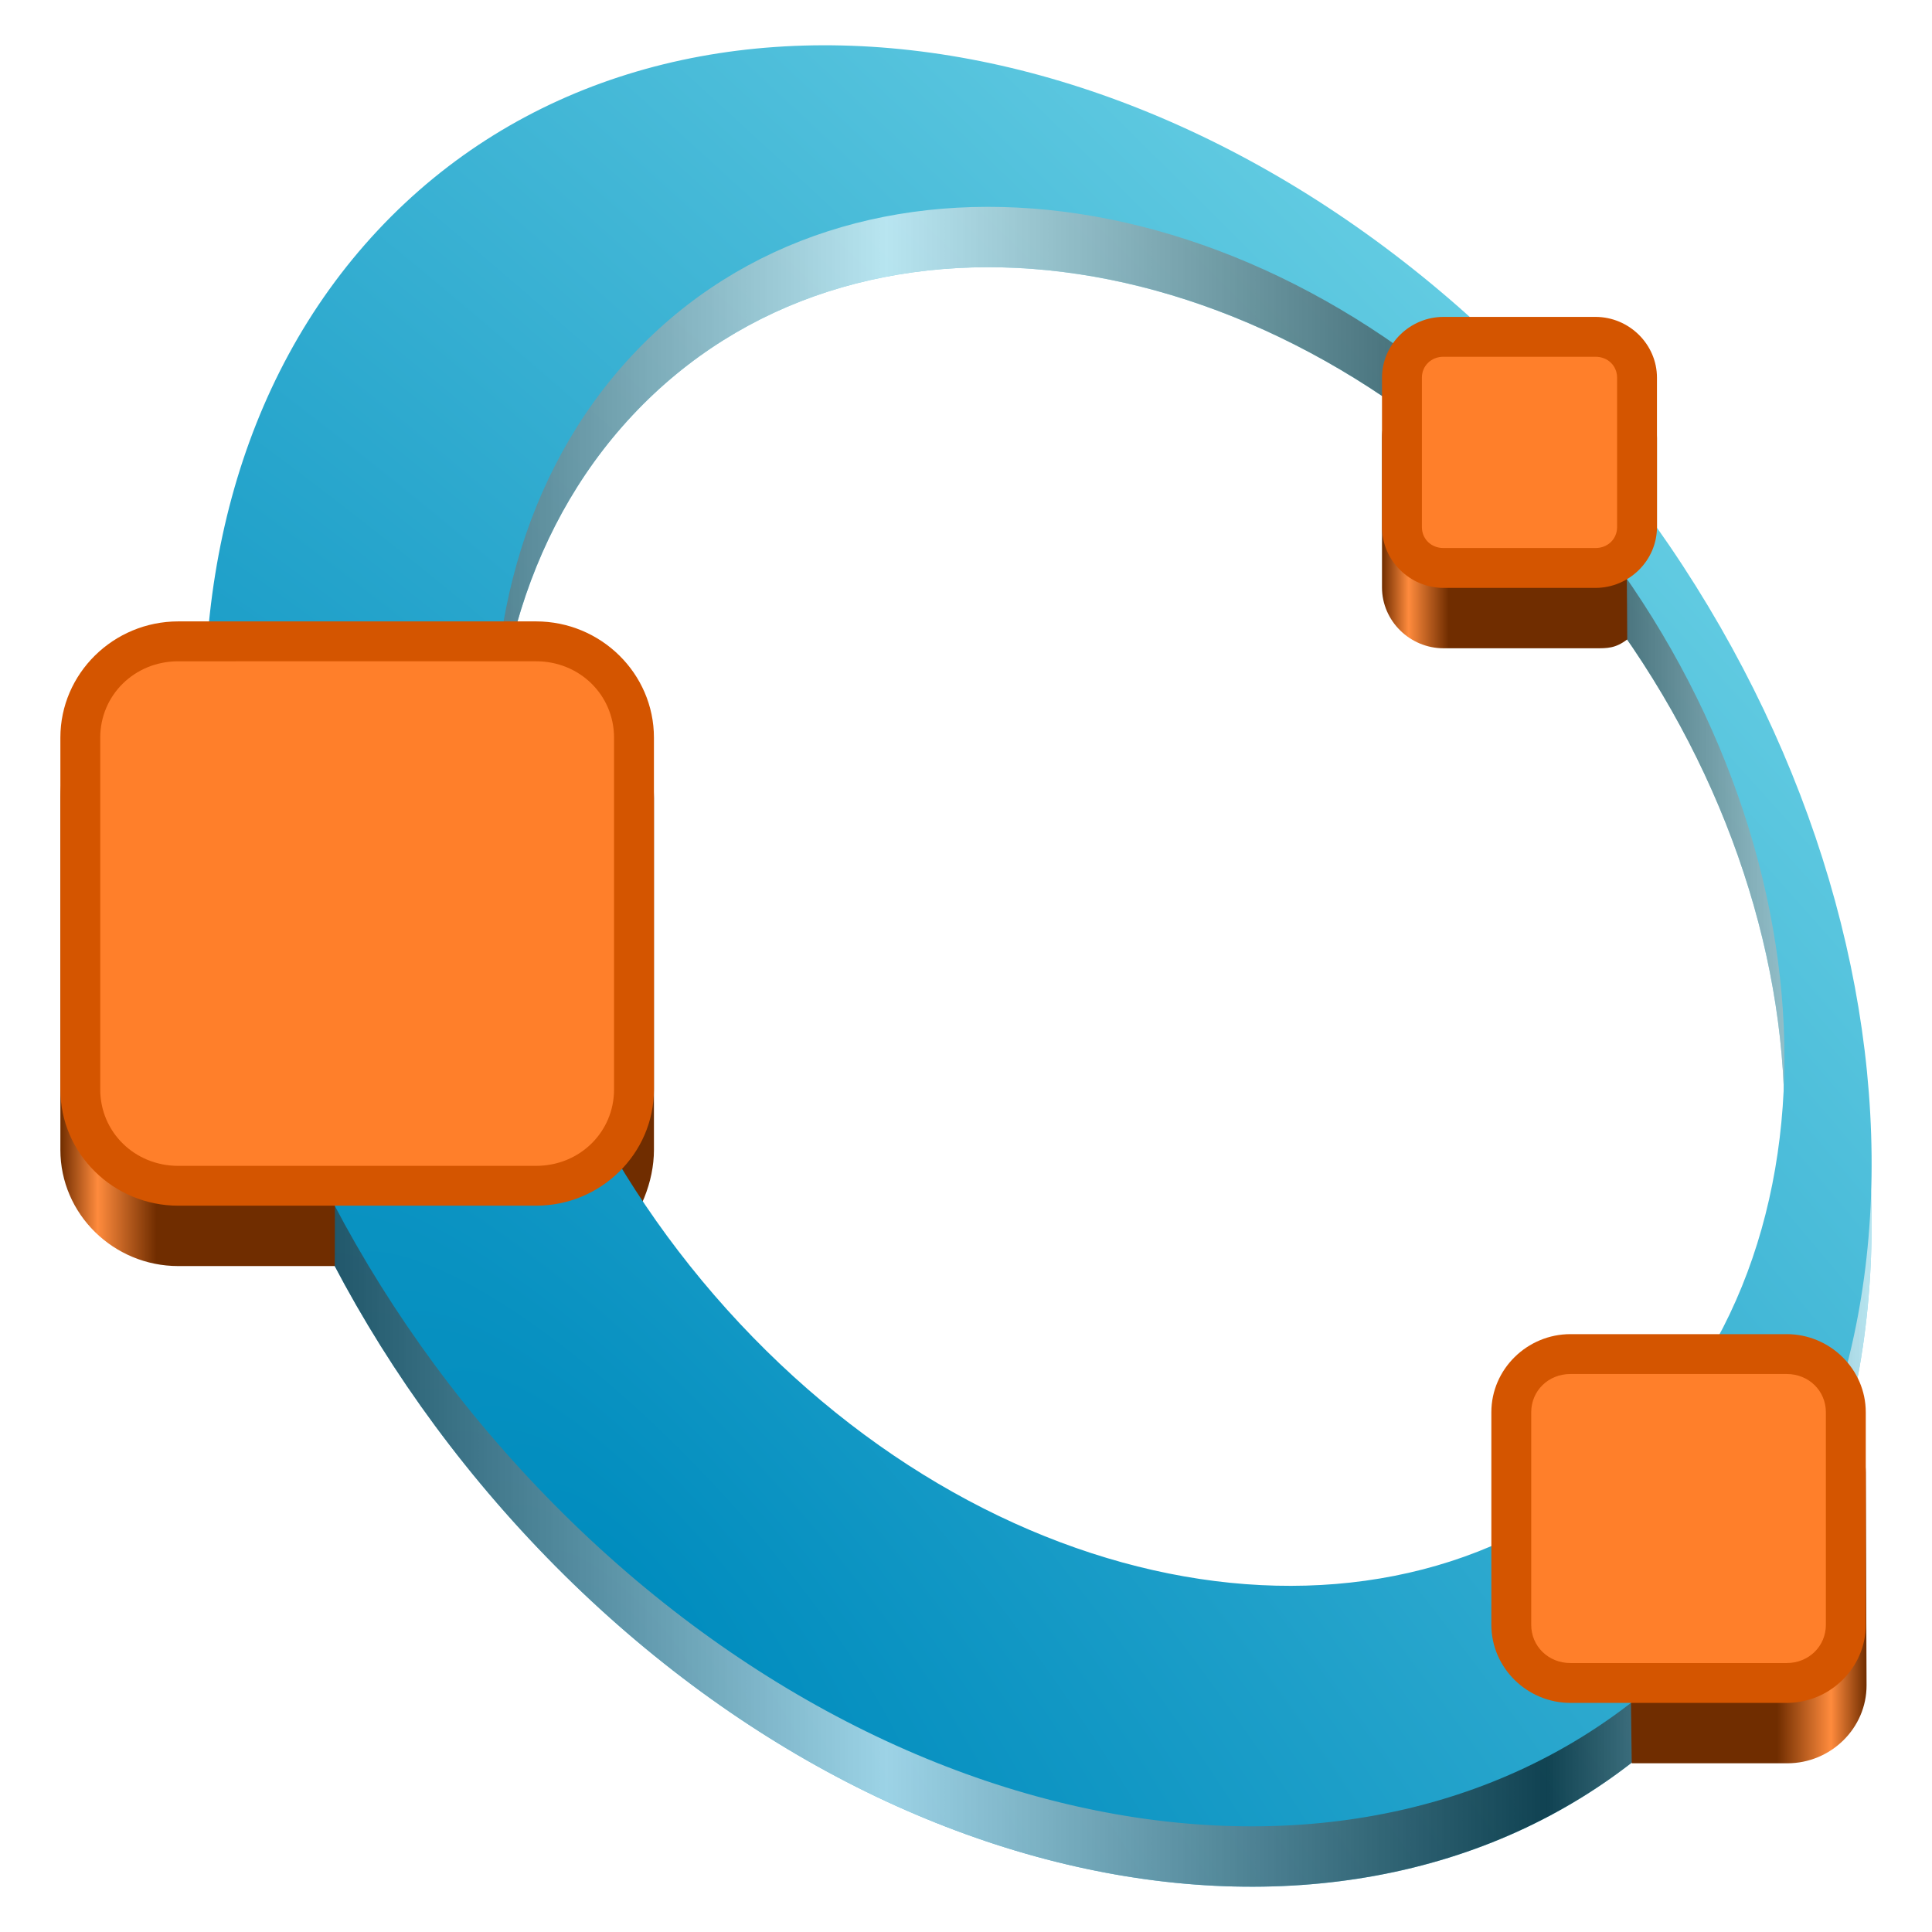
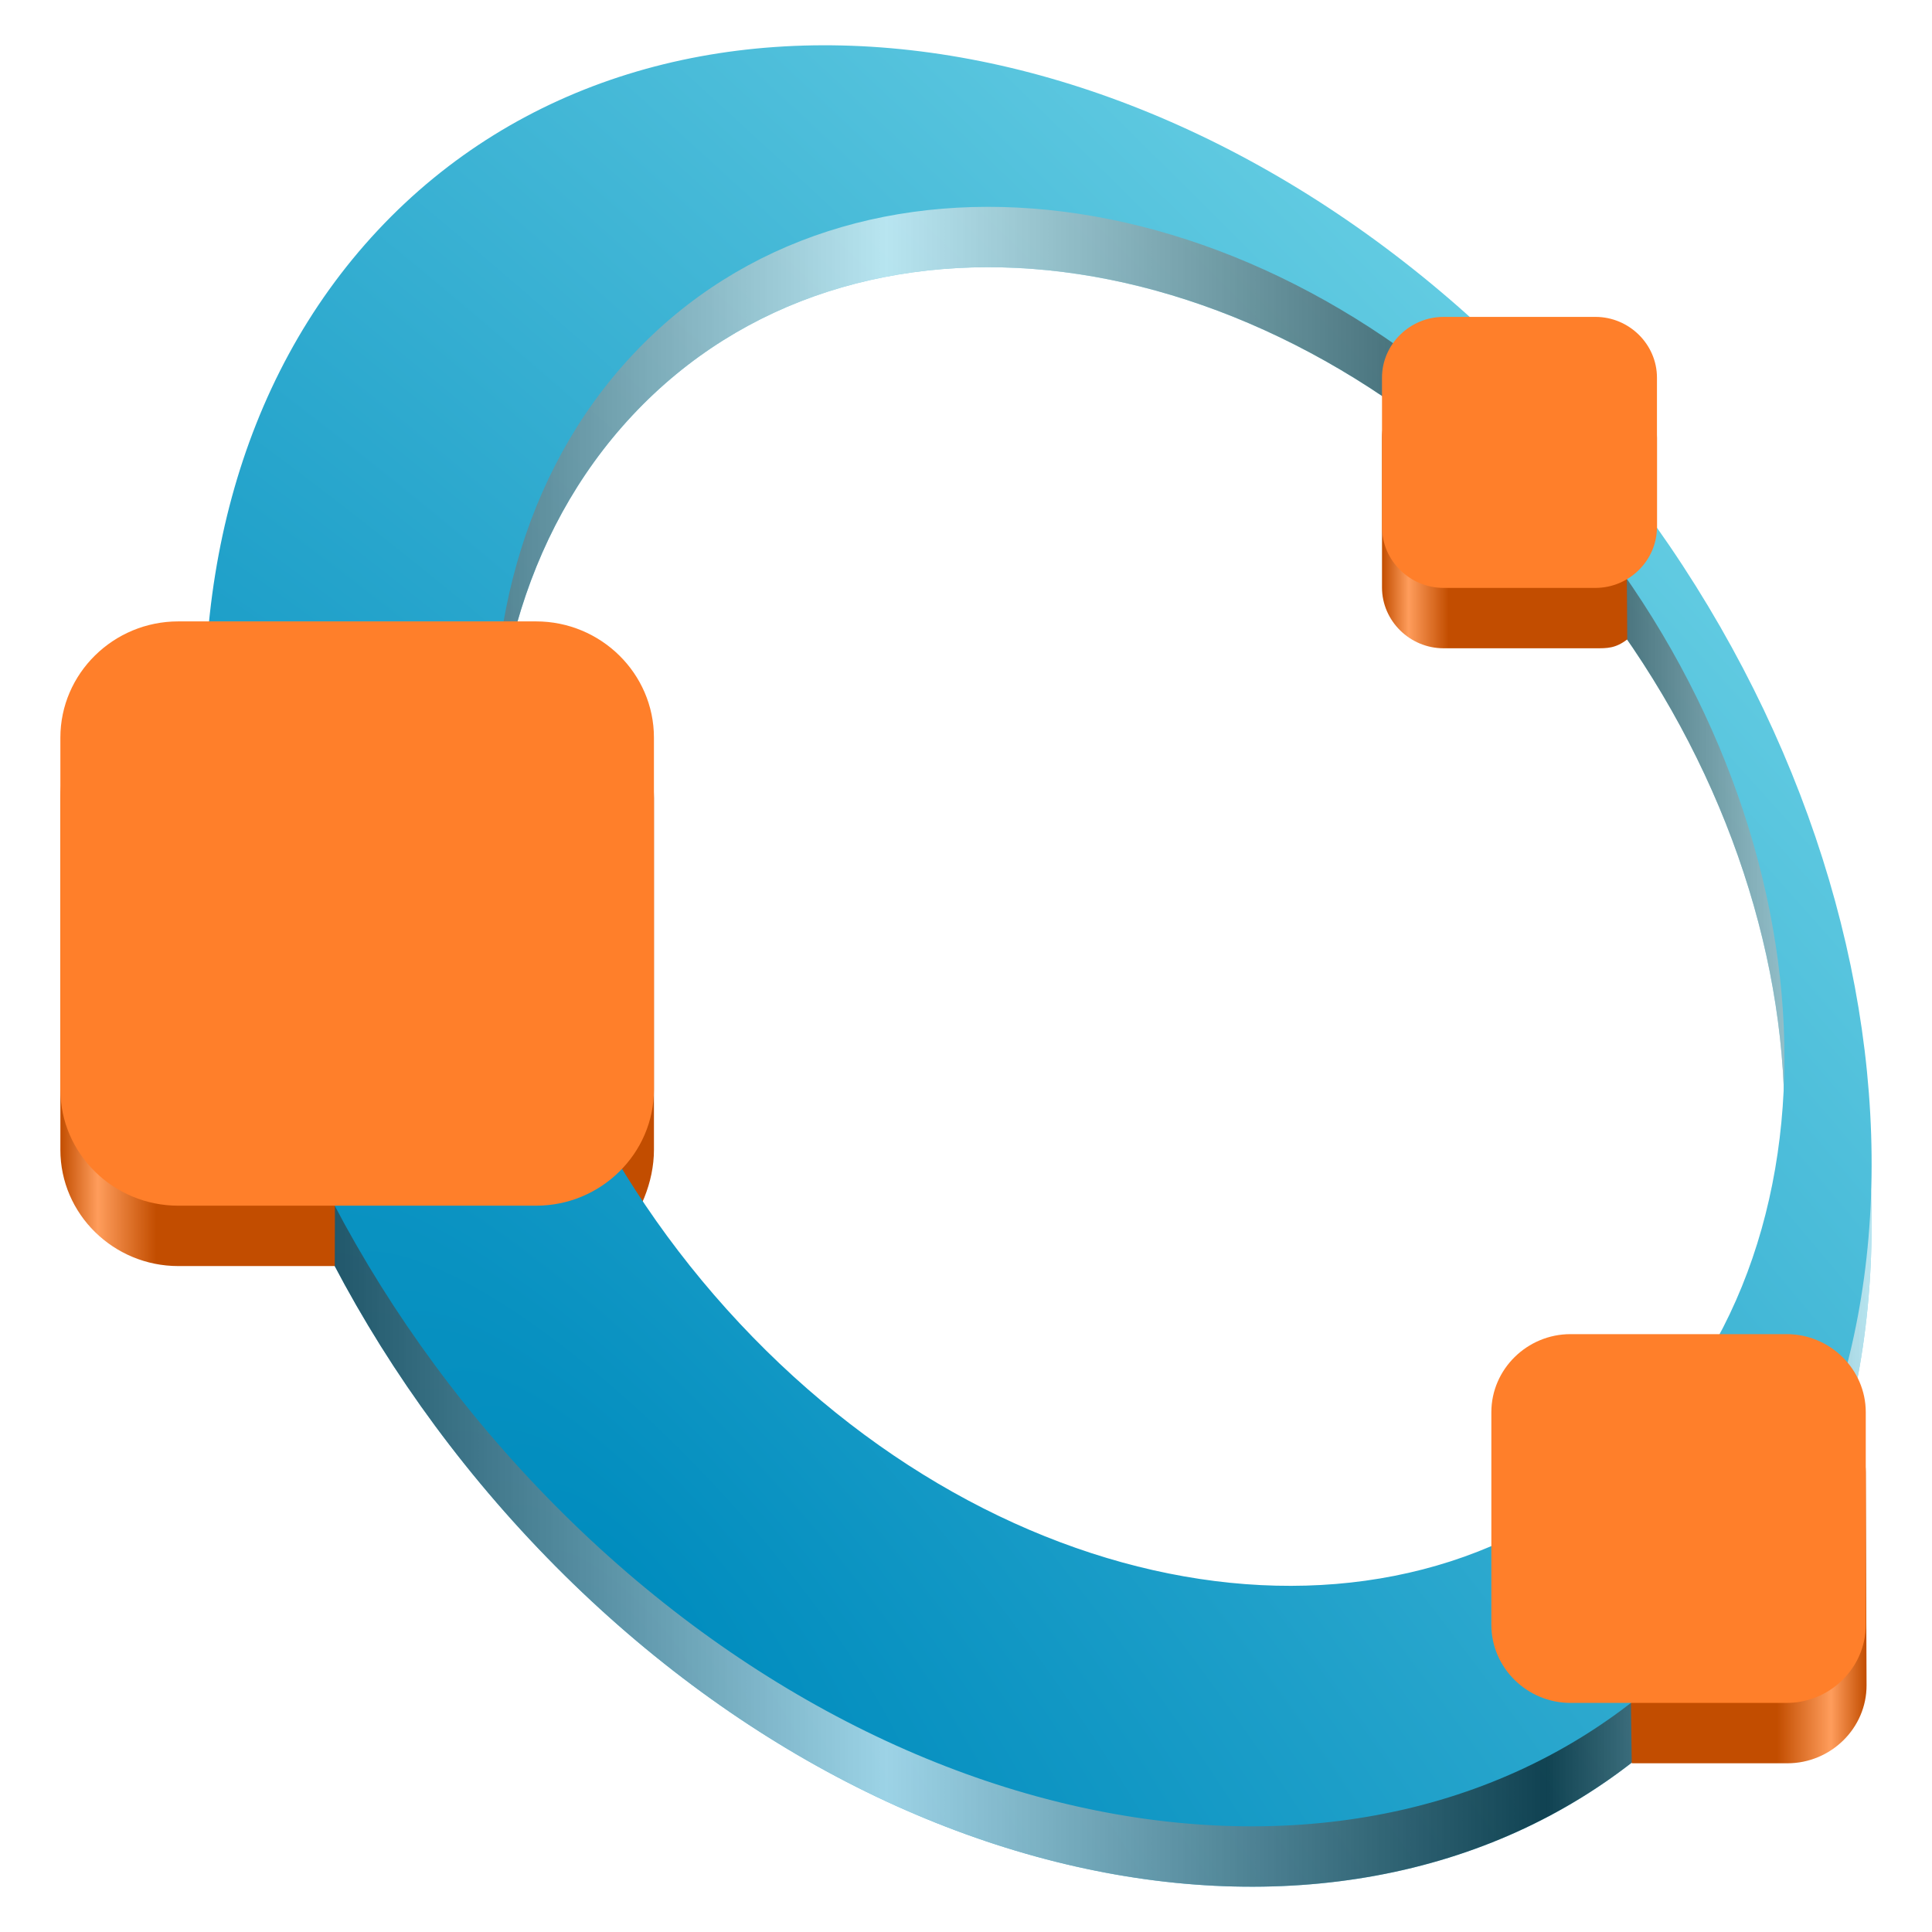
<svg xmlns="http://www.w3.org/2000/svg" xmlns:xlink="http://www.w3.org/1999/xlink" version="1.0" id="Layer_1" x="0px" y="0px" viewBox="0 0 128 128" xml:space="preserve" width="128" height="128">
  <defs id="defs76">
    <linearGradient id="linearGradient18">
      <stop style="stop-color:#000000;stop-opacity:1;" offset="0" id="stop9" />
      <stop style="stop-color:#ffffff;stop-opacity:1;" offset="0.409" id="stop10" />
      <stop style="stop-color:#000000;stop-opacity:1;" offset="0.805" id="stop16" />
      <stop style="stop-color:#ffffff;stop-opacity:1;" offset="1" id="stop18" />
    </linearGradient>
    <linearGradient id="linearGradient46">
-       <stop style="stop-color:#702d00;stop-opacity:1;" offset="0" id="stop41" />
-       <stop style="stop-color:#ff8b3d;stop-opacity:1;" offset="0.097" id="stop42" />
-       <stop style="stop-color:#702d00;stop-opacity:1;" offset="0.243" id="stop43" />
+       <stop style="stop-color:#c24d00;stop-opacity:1;" offset="0" id="stop41" />
+       <stop style="stop-color:#ff9d5c;stop-opacity:1;" offset="0.097" id="stop42" />
+       <stop style="stop-color:#c24d00;stop-opacity:1;" offset="0.243" id="stop43" />
    </linearGradient>
    <linearGradient id="linearGradient41">
-       <stop style="stop-color:#702d00;stop-opacity:1;" offset="0" id="stop36" />
-       <stop style="stop-color:#ff8b3d;stop-opacity:1;" offset="0.063" id="stop37" />
-       <stop style="stop-color:#702d00;stop-opacity:1;" offset="0.162" id="stop38" />
+       <stop style="stop-color:#c24d00;stop-opacity:1;" offset="0" id="stop36" />
+       <stop style="stop-color:#ff9d5c;stop-opacity:1;" offset="0.063" id="stop37" />
+       <stop style="stop-color:#c24d00;stop-opacity:1;" offset="0.162" id="stop38" />
    </linearGradient>
    <linearGradient id="linearGradient20">
-       <stop style="stop-color:#702d00;stop-opacity:1;" offset="0.761" id="stop25" />
-       <stop style="stop-color:#ff8b3d;stop-opacity:1;" offset="0.905" id="stop27" />
-       <stop style="stop-color:#702d00;stop-opacity:1;" offset="1" id="stop22" />
+       <stop style="stop-color:#c24d00;stop-opacity:1;" offset="0.761" id="stop25" />
+       <stop style="stop-color:#ff9d5c;stop-opacity:1;" offset="0.905" id="stop27" />
+       <stop style="stop-color:#c24d00;stop-opacity:1;" offset="1" id="stop22" />
    </linearGradient>
    <radialGradient cx="182.984" cy="395.049" r="148.953" fx="182.984" fy="395.049" id="radialGradient3033" xlink:href="#linearGradient3755" gradientUnits="userSpaceOnUse" gradientTransform="matrix(0.820463,-0.8766708,2.736832,2.924325,-1189.801,-890.1731)" />
    <linearGradient id="linearGradient3755">
      <stop id="stop3757" style="stop-color:#008cbe;stop-opacity:1" offset="0" />
      <stop id="stop3759" style="stop-color:#b2ffff;stop-opacity:1" offset="1" />
    </linearGradient>
    <linearGradient xlink:href="#linearGradient41" id="linearGradient22" x1="-159.838" y1="64.765" x2="-120.512" y2="64.765" gradientUnits="userSpaceOnUse" gradientTransform="translate(163.8379,-0.1392685)" />
    <linearGradient xlink:href="#linearGradient46" id="linearGradient34" x1="-72.277" y1="34.112" x2="-54.06" y2="34.112" gradientUnits="userSpaceOnUse" gradientTransform="translate(163.8379,-0.1392685)" />
    <linearGradient xlink:href="#linearGradient20" id="linearGradient36" x1="-64.98" y1="104.745" x2="-40.175" y2="104.745" gradientUnits="userSpaceOnUse" gradientTransform="translate(163.8379,-0.1392685)" />
    <radialGradient xlink:href="#linearGradient3755" id="radialGradient1" gradientUnits="userSpaceOnUse" gradientTransform="matrix(0.820463,-0.8766708,2.736832,2.924325,-1189.801,-886.1731)" cx="182.984" cy="395.049" fx="182.984" fy="395.049" r="148.953" />
    <linearGradient xlink:href="#linearGradient18" id="linearGradient9" x1="13.566" y1="66" x2="124" y2="66" gradientUnits="userSpaceOnUse" />
  </defs>
  <style type="text/css" id="style2">
	.st0{fill:url(#SVGID_1_);}
	.st1{fill:url(#SVGID_00000062171159965967627490000013605884846004172698_);}
	.st2{fill:url(#SVGID-2_00000085966066984138215510000013018799571900533434_);}
	.st3{clip-path:url(#SVGID_00000023257072852279316340000004281102206337855156_);}
	.st4{fill:url(#SVGID_00000177446033621631838710000001370584907163434138_);}
	.st5{clip-path:url(#SVGID_00000136385553608229244970000014654043435100792964_);}
	.st6{fill:url(#SVGID_00000126306410582640054500000000964390405037519506_);}
	.st7{fill:url(#SVGID_00000109020757643166282930000006684795936706346369_);}
</style>
  <radialGradient id="SVGID_1_" cx="514.5" cy="477.5" r="496.5" gradientTransform="matrix(1,0,0,-1,-18,974)" gradientUnits="userSpaceOnUse">
    <stop offset="0.913" style="stop-color:#000000" id="stop4" />
    <stop offset="1" style="stop-color:#000000;stop-opacity:0" id="stop6" />
  </radialGradient>
  <radialGradient id="SVGID_00000163033830155146975860000008434547654242457221_" cx="512.059" cy="481.879" r="486.273" gradientTransform="matrix(0.1110426,0,0,-0.1110426,7.1351,117.5114)" gradientUnits="userSpaceOnUse">
    <stop offset="0.99" style="stop-color:#FFFFFF" id="stop11" />
    <stop offset="0.995" style="stop-color:#FDFDFD" id="stop13" />
    <stop offset="0.997" style="stop-color:#F6F6F6" id="stop15" />
    <stop offset="0.998" style="stop-color:#EBEBEB" id="stop17" />
    <stop offset="0.999" style="stop-color:#DADADA" id="stop19" />
    <stop offset="1" style="stop-color:#C7C7C7" id="stop21" />
  </radialGradient>
  <radialGradient id="SVGID-2_00000052072577768947982130000002178866272689676469_" cx="512.062" cy="481.879" r="444.122" gradientTransform="matrix(1,0,0,-1,-18,974)" gradientUnits="userSpaceOnUse">
    <stop offset="0.99" style="stop-color:#000000;stop-opacity:0.5" id="stop26" />
    <stop offset="1" style="stop-color:#000000;stop-opacity:0" id="stop28" />
  </radialGradient>
  <radialGradient id="SVGID_00000092427181212153090570000016417065628950216588_" cx="578.89" cy="482.37" r="353.943" gradientTransform="matrix(0.1110426,0,0,-0.1218248,7.1351,118.4563)" gradientUnits="userSpaceOnUse">
    <stop offset="0" style="stop-color:#C2C0C2" id="stop66" />
    <stop offset="1" style="stop-color:#EBEBEB" id="stop68" />
  </radialGradient>
  <path d="M 25.033,19.256 C 6.429,39.135 10.938,76.18 35.098,101.996 59.259,127.812 93.923,132.623 112.528,112.744 131.132,92.866 126.636,55.819 102.475,30.003 78.315,4.188 43.637,-0.623 25.033,19.256 Z m 16.87,8.258 c 14.618,-15.619 41.495,-12.222 60.037,7.59 18.542,19.812 21.721,48.531 7.104,64.15 C 94.425,114.873 67.541,111.483 48.999,91.671 30.458,71.859 27.285,43.133 41.903,27.514 Z" id="path1" style="fill:url(#radialGradient1);fill-opacity:1;stroke:none;stroke-width:3.55" />
  <path d="M 25.033,19.256 C 6.429,39.135 10.938,76.18 35.098,101.996 59.259,127.812 93.923,132.623 112.528,112.744 131.132,92.866 126.636,55.819 102.475,30.003 78.315,4.188 43.637,-0.623 25.033,19.256 Z m 16.87,8.258 c 14.618,-15.619 41.495,-12.222 60.037,7.59 18.542,19.812 21.721,48.531 7.104,64.15 C 94.425,114.873 67.541,111.483 48.999,91.671 30.458,71.859 27.285,43.133 41.903,27.514 Z" id="path2" style="fill:url(#linearGradient9);fill-opacity:1;stroke:none;stroke-width:3.55;opacity:0.6" />
  <path style="fill:url(#linearGradient34);fill-opacity:1;stroke:none;stroke-width:1" d="m 95.638,24.995 c -2.224,0 -4.077,1.807 -4.077,4.029 v 9.895 c 0,2.222 1.853,4.031 4.077,4.031 h 10.065 c 0.767,0 1.318,0.017 2.107,-0.588 0,-0.827 -0.029,-4.02 -0.029,-4.02 -0.005,-0.751 1.997,1.378 1.997,0.577 v -9.895 c 0,-2.222 -1.851,-4.029 -4.075,-4.029 z" id="path18" />
  <path style="fill:url(#linearGradient36);fill-opacity:1;stroke:none;stroke-width:1" d="m 104.049,92.39 c -2.869,0 -5.191,2.319 -5.191,5.176 v 14.08 c 0,2.857 9.162,-1.693 9.198,1.176 l 0.051,4 h 10.314 c 2.869,0 5.253,-2.319 5.243,-5.176 l -0.052,-14.08 c -0.011,-2.857 -2.373,-5.176 -5.243,-5.176 z" id="path19" />
  <path style="fill:url(#linearGradient22);fill-opacity:1;stroke:none;stroke-width:1" d="M 11.811,45.169 C 7.519,45.169 4,48.616 4,52.872 v 23.307 c 0,4.256 3.519,7.701 7.811,7.701 h 10.368 l 0.012,-4 13.324,4 c 4.111,1.234 7.811,-3.445 7.811,-7.701 V 52.872 c 0,-4.256 -3.519,-7.703 -7.811,-7.703 z" id="path20" />
  <path d="M 25.033,15.256 C 6.429,35.135 10.938,72.18 35.098,97.996 59.259,123.812 93.923,128.623 112.528,108.744 131.132,88.866 126.636,51.819 102.475,26.003 78.315,0.188 43.637,-4.623 25.033,15.256 Z m 16.87,8.258 c 14.618,-15.619 41.495,-12.222 60.037,7.59 18.542,19.812 21.721,48.531 7.104,64.15 C 94.425,110.873 67.541,107.483 48.999,87.671 30.458,67.859 27.285,39.133 41.903,23.514 Z" id="path5874" style="fill:url(#radialGradient3033);fill-opacity:1;stroke:none;stroke-width:3.55" />
-   <path style="fill:#d45500;stroke:none;stroke-width:1" d="m 95.638,20.995 c -2.224,0 -4.077,1.807 -4.077,4.029 v 9.895 c 0,2.222 1.853,4.031 4.077,4.031 h 10.065 c 2.224,0 4.075,-1.809 4.075,-4.031 v -9.895 c 0,-2.222 -1.851,-4.029 -4.075,-4.029 z" id="path8" />
-   <path id="path7" style="fill:#ff7f2a;stroke:none;stroke-width:1" d="m 95.638,23.636 c -0.829,0 -1.434,0.609 -1.434,1.389 v 9.895 c 0,0.78 0.604,1.389 1.434,1.389 h 10.065 c 0.829,0 1.434,-0.609 1.434,-1.389 v -9.895 c 0,-0.78 -0.604,-1.389 -1.434,-1.389 z" />
-   <path style="fill:#d45500;stroke:none;stroke-width:1" d="M 11.811,41.169 C 7.519,41.169 4,44.616 4,48.872 v 23.307 c 0,4.256 3.519,7.701 7.811,7.701 h 23.703 c 4.293,0 7.811,-3.445 7.811,-7.701 V 48.872 c 0,-4.256 -3.519,-7.703 -7.811,-7.703 z" id="path6" />
-   <path id="path5" style="fill:#ff7f2a;stroke:none;stroke-width:1" d="m 11.811,43.812 c -2.899,0 -5.17,2.246 -5.17,5.061 v 23.307 c 0,2.815 2.272,5.061 5.17,5.061 h 23.703 c 2.899,0 5.168,-2.246 5.168,-5.061 V 48.872 c 0,-2.815 -2.27,-5.061 -5.168,-5.061 z" />
-   <path style="fill:#d45500;stroke:none;stroke-width:1" d="m 104.049,88.39 c -2.869,0 -5.243,2.319 -5.243,5.176 v 14.08 c 0,2.857 2.373,5.176 5.243,5.176 h 14.32 c 2.869,0 5.243,-2.319 5.243,-5.176 V 93.566 c 0,-2.857 -2.373,-5.176 -5.243,-5.176 z" id="path10" />
-   <path id="path9" style="fill:#ff7f2a;stroke:none;stroke-width:1" d="m 104.049,91.031 c -1.475,0 -2.602,1.12 -2.602,2.535 v 14.08 c 0,1.415 1.127,2.535 2.602,2.535 h 14.32 c 1.475,0 2.6,-1.12 2.6,-2.535 V 93.566 c 0,-1.415 -1.125,-2.535 -2.6,-2.535 z" />
+   <path style="fill:#ff7f2a;stroke:none;stroke-width:1;fill-opacity:1" d="m 95.638,20.995 c -2.224,0 -4.077,1.807 -4.077,4.029 v 9.895 c 0,2.222 1.853,4.031 4.077,4.031 h 10.065 c 2.224,0 4.075,-1.809 4.075,-4.031 v -9.895 c 0,-2.222 -1.851,-4.029 -4.075,-4.029 z" id="path8" />
+   <path style="fill:#ff7f2a;stroke:none;stroke-width:1;fill-opacity:1" d="M 11.811,41.169 C 7.519,41.169 4,44.616 4,48.872 v 23.307 c 0,4.256 3.519,7.701 7.811,7.701 h 23.703 c 4.293,0 7.811,-3.445 7.811,-7.701 V 48.872 c 0,-4.256 -3.519,-7.703 -7.811,-7.703 z" id="path6" />
+   <path style="fill:#ff7f2a;stroke:none;stroke-width:1;fill-opacity:1" d="m 104.049,88.39 c -2.869,0 -5.243,2.319 -5.243,5.176 v 14.08 c 0,2.857 2.373,5.176 5.243,5.176 h 14.32 c 2.869,0 5.243,-2.319 5.243,-5.176 V 93.566 c 0,-2.857 -2.373,-5.176 -5.243,-5.176 z" id="path10" />
</svg>
